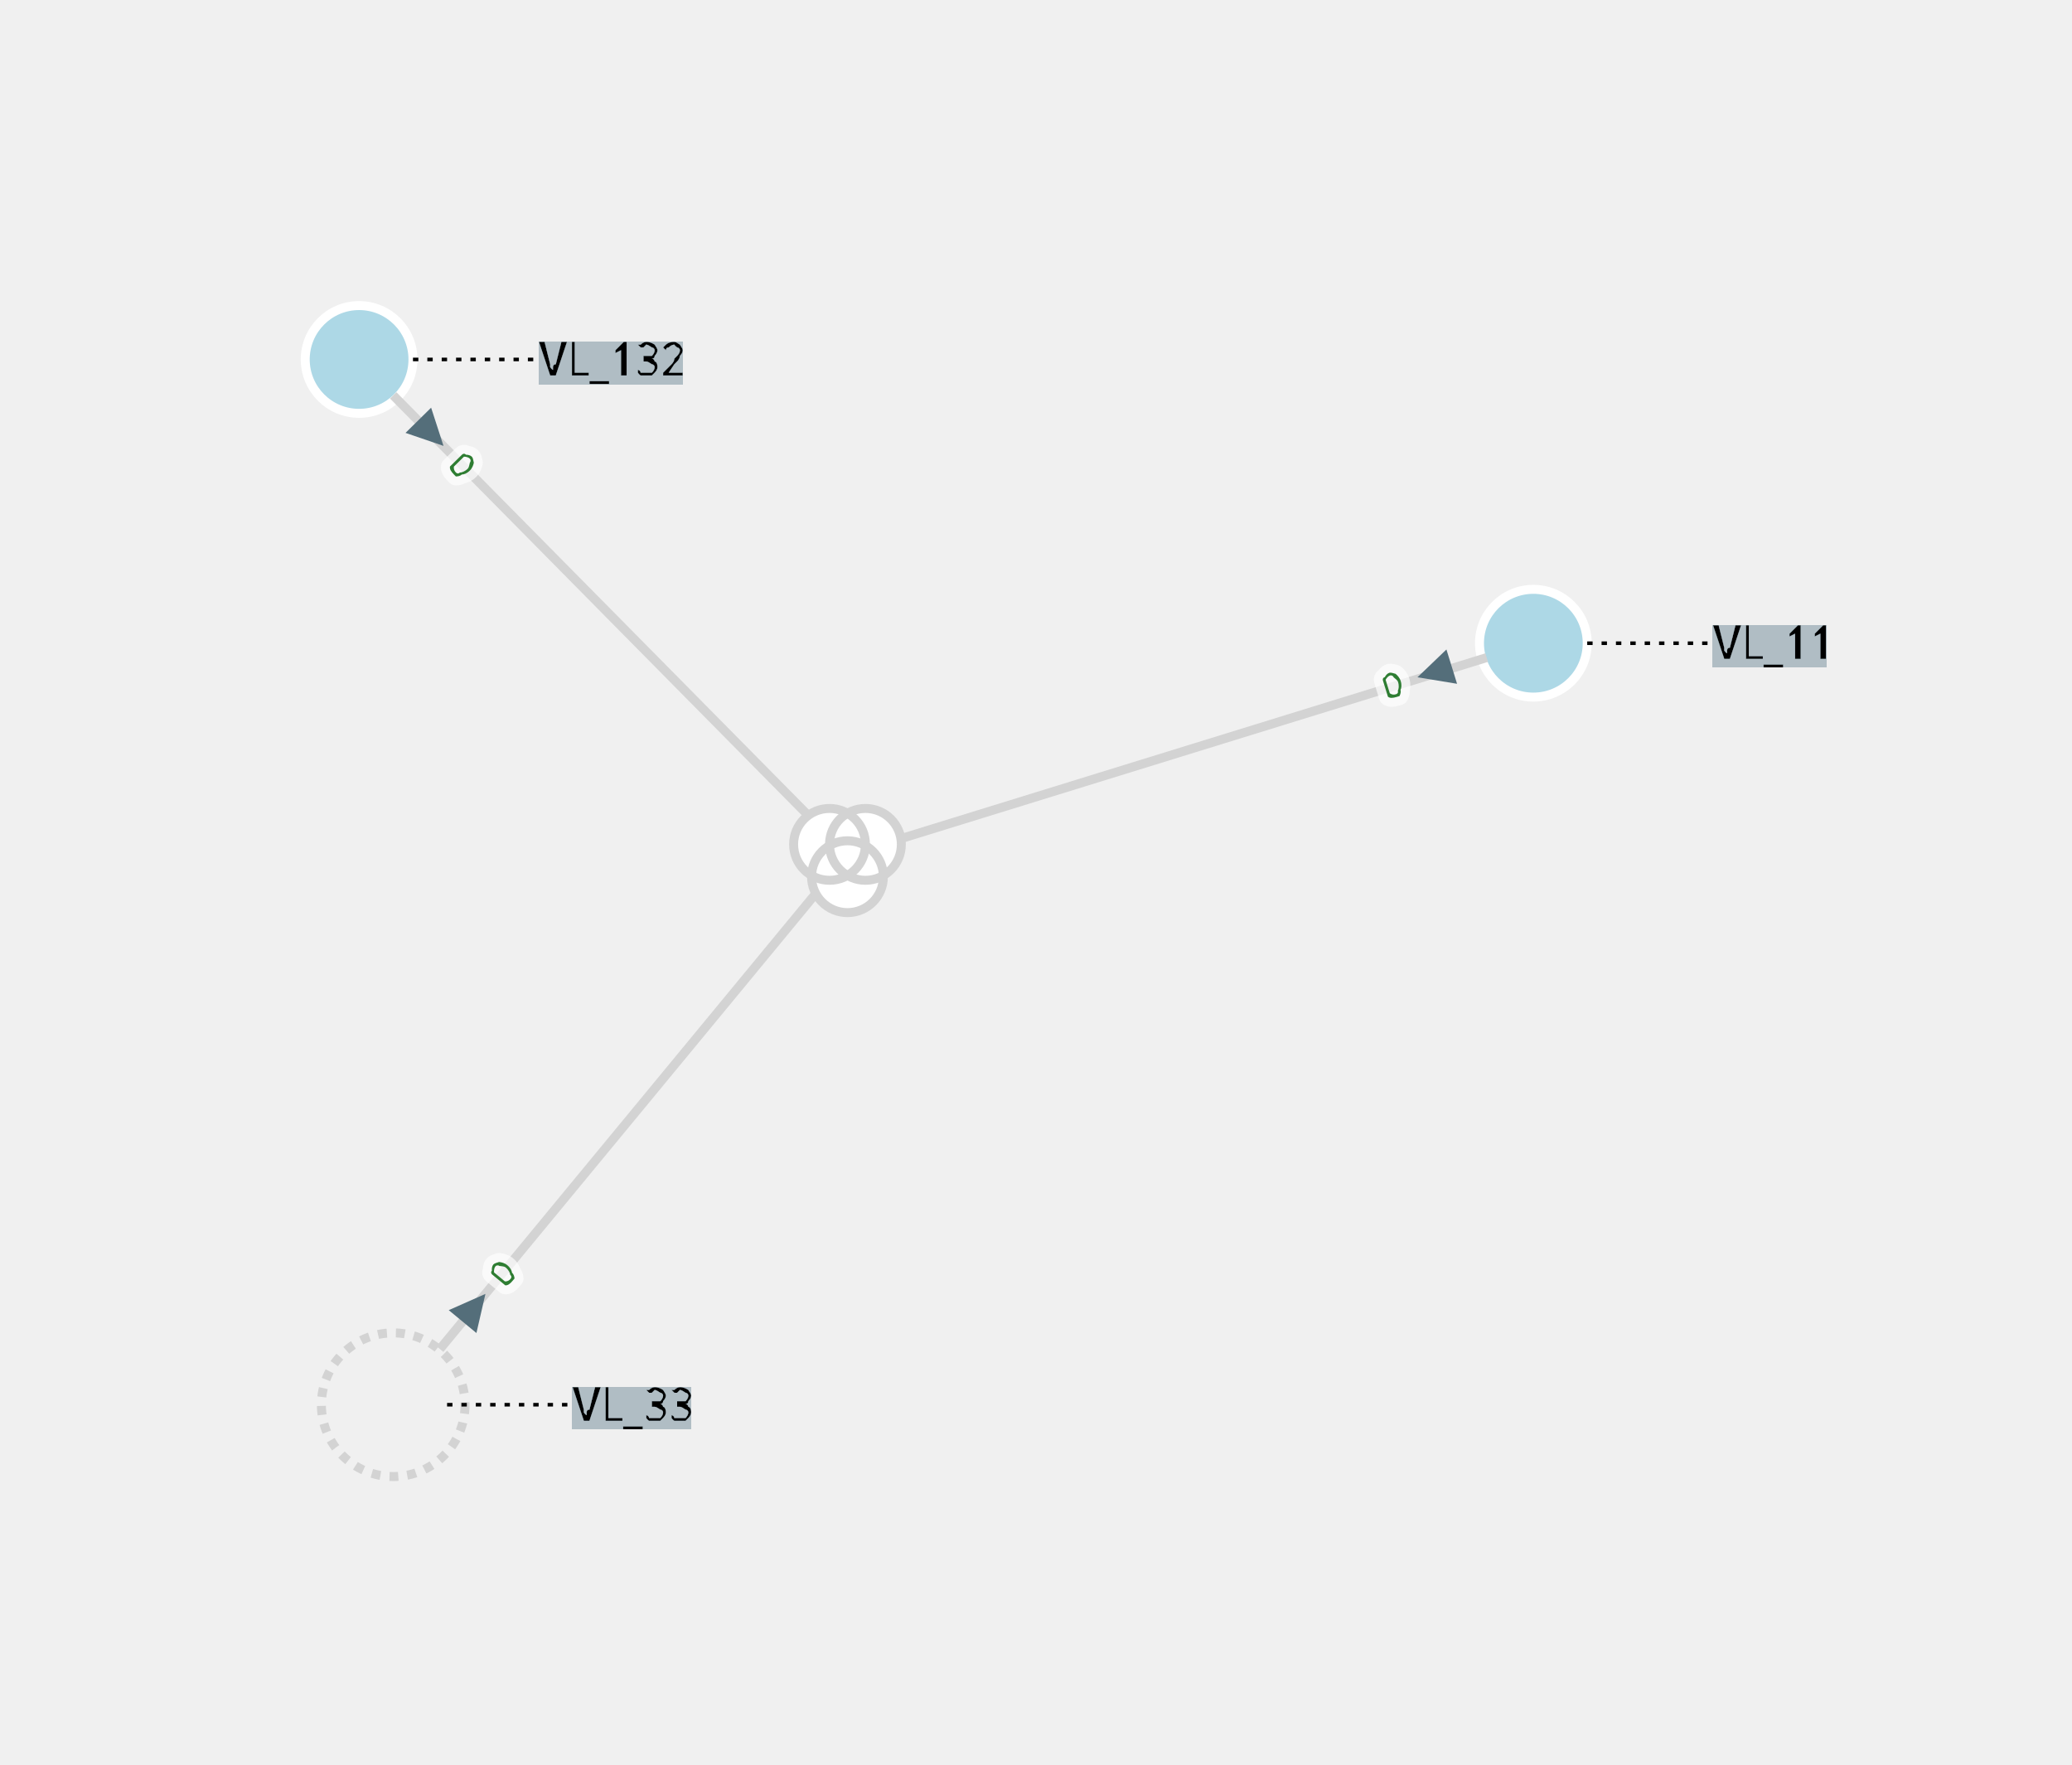
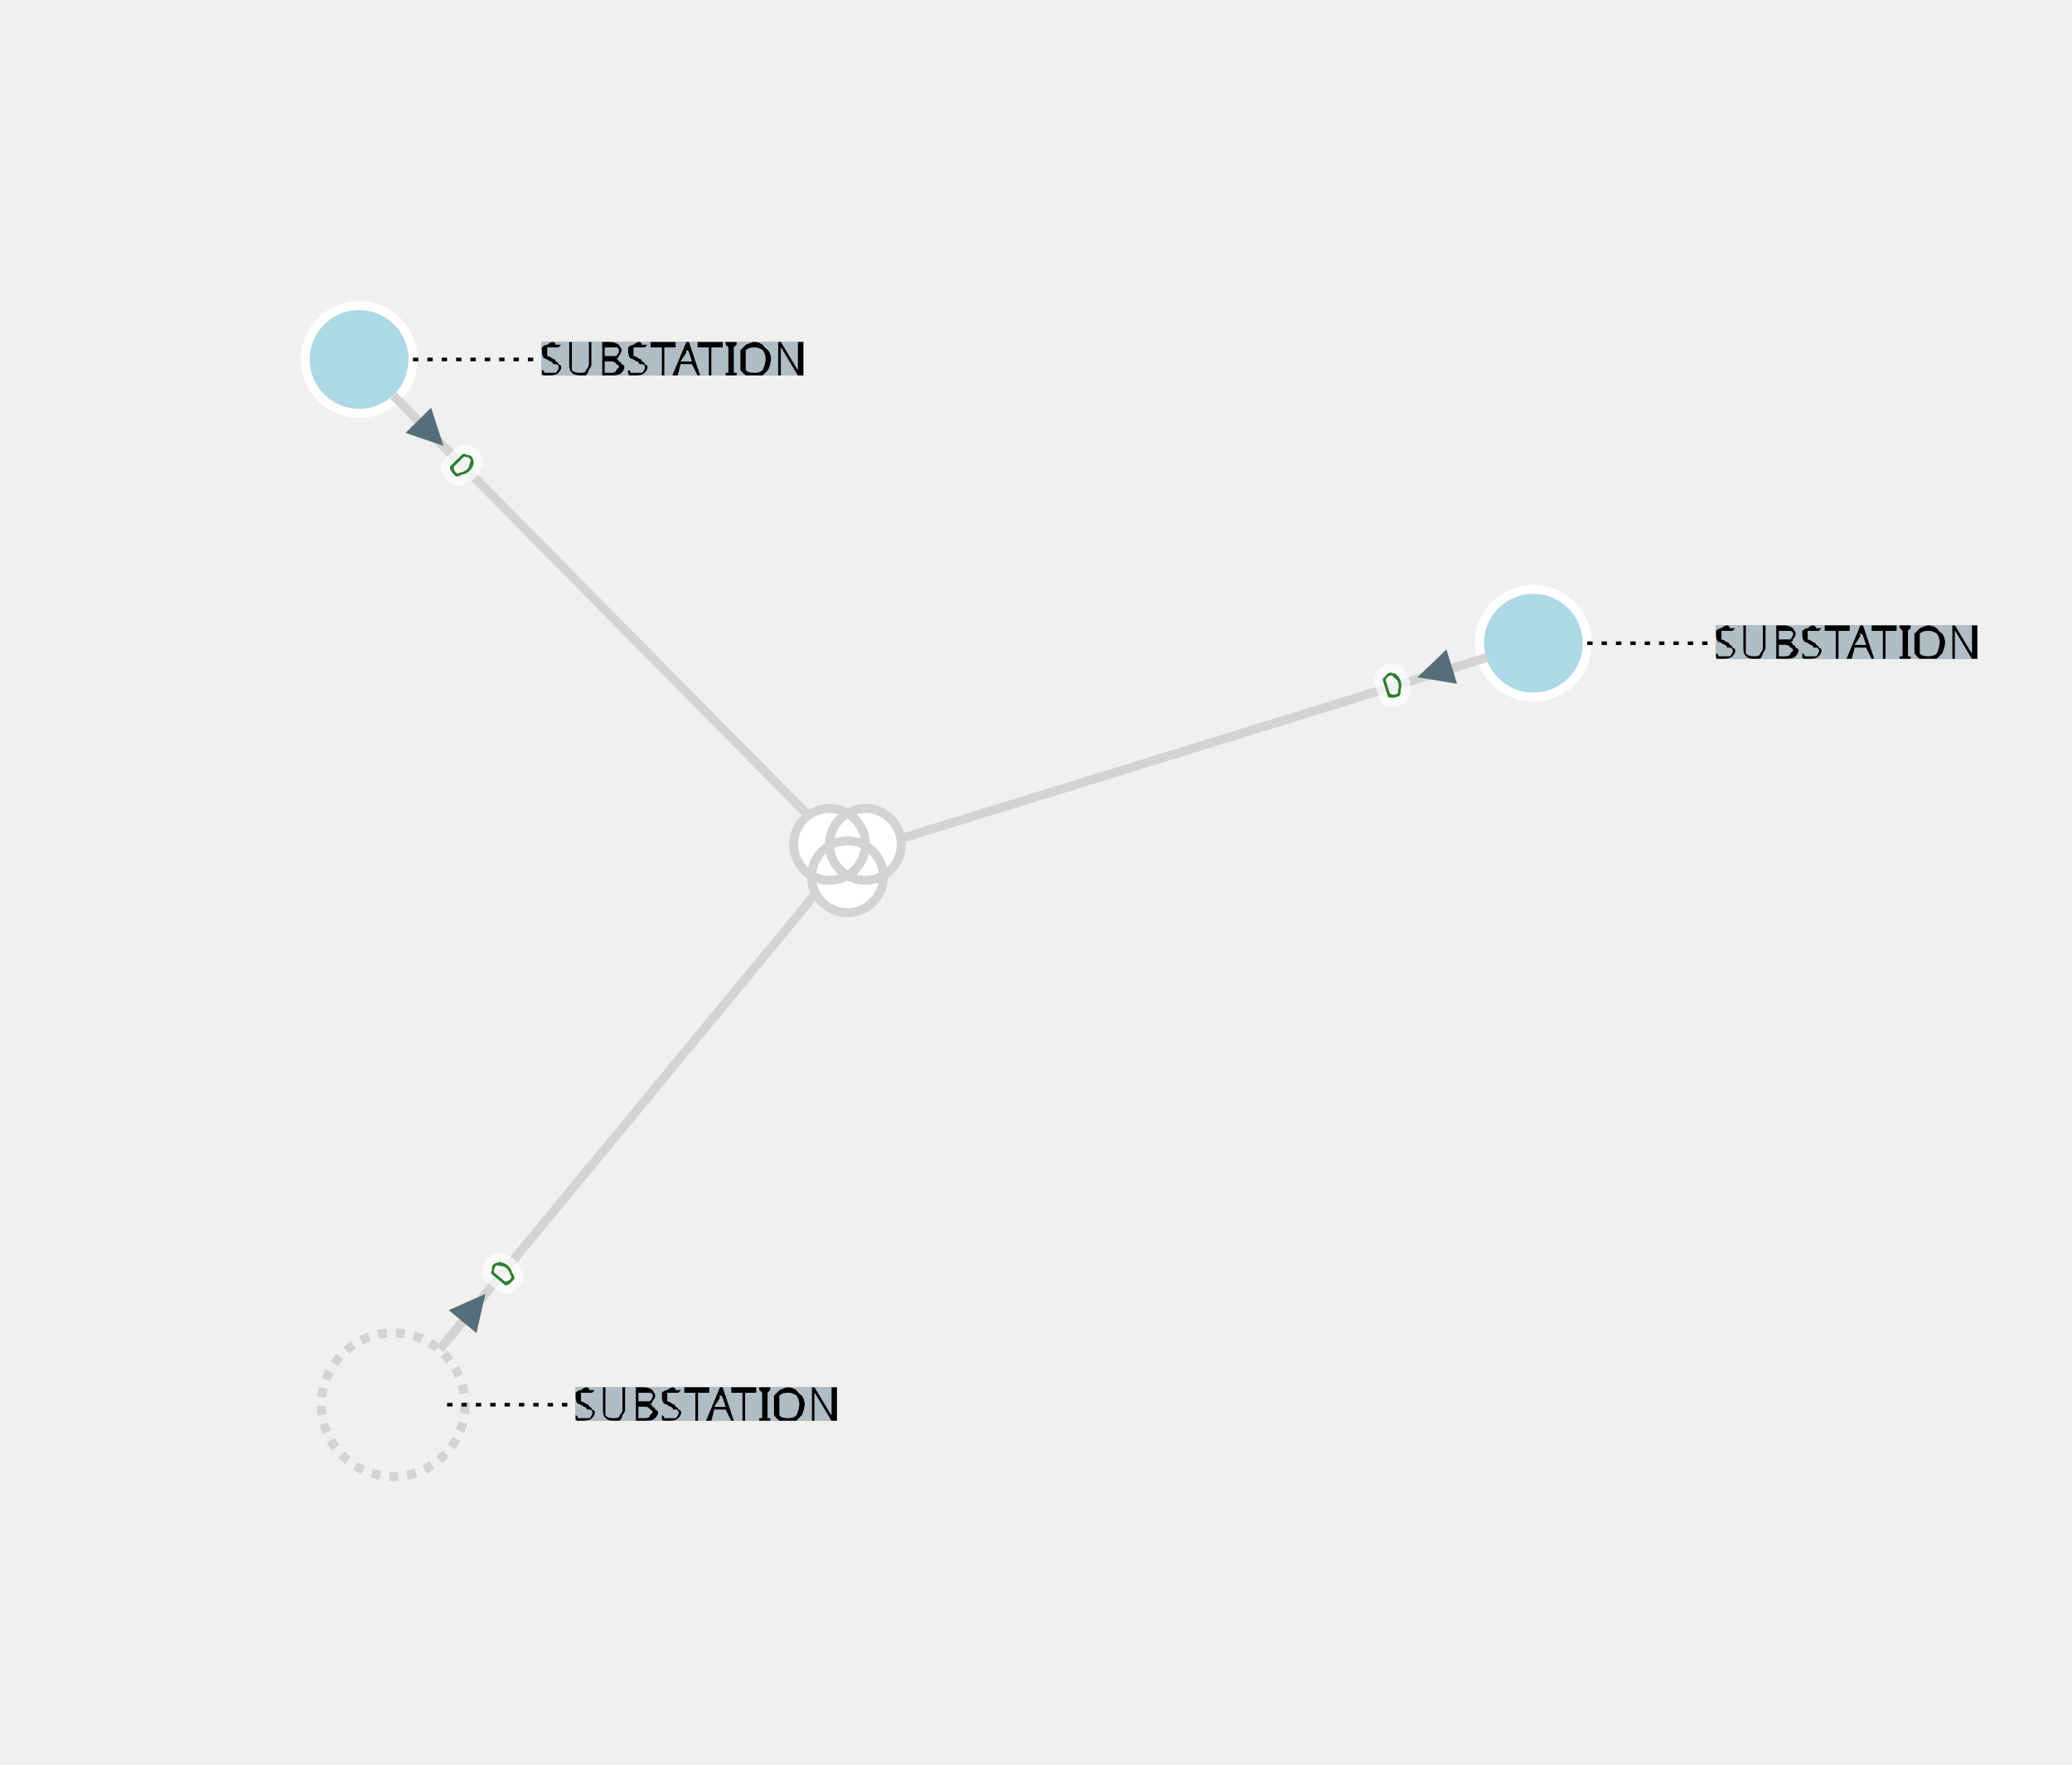
<svg xmlns="http://www.w3.org/2000/svg" width="800.00" height="680.96" viewBox="-3.99 -4.23 11.54 9.82">
  <style>
.nad-branch-edges polyline, .nad-branch-edges path {stroke: var(--nad-vl-color, lightgrey); stroke-width: 0.05; fill: none}
.nad-branch-edges circle {stroke: var(--nad-vl-color, lightgrey); stroke-width: 0.05; fill: white}
.nad-3wt-edges polyline {stroke: var(--nad-vl-color, lightgrey); stroke-width: 0.05; fill: none}
.nad-text-edges {stroke: black; stroke-width: 0.02; stroke-dasharray: .03,.05}
.nad-branch-edges .nad-disconnected polyline {stroke-dasharray: .1,.1}
.nad-vl-nodes circle, .nad-vl-nodes path {fill: var(--nad-vl-color, lightblue); stroke-width: 0.05; stroke: white; stroke-linejoin:round}
.nad-vl-nodes circle.nad-unknown-busnode {stroke: lightgrey; stroke-dasharray: .05,.05; fill: none}
.nad-hvdc-edge polyline.nad-hvdc {stroke: grey; stroke-width: 0.2}
.nad-3wt-nodes circle {stroke: var(--nad-vl-color, lightgrey); stroke-width: 0.05; fill: none}
.nad-3wt-bg circle {stroke: none; fill: white}
.nad-state-out .nad-arrow-in {visibility: hidden}
.nad-state-in .nad-arrow-out {visibility: hidden}
.nad-active path {stroke: none; fill: #546e7a}
.nad-active {visibility: visible}
.nad-reactive {visibility: hidden}
.nad-reactive path {stroke: none; fill: #0277bd}
.nad-text-background {flood-color: #90a4aeaa}
.nad-text-nodes {font: 0.25px "Verdana"; fill: black}
.nad-edge-infos text {font: 0.2px "Verdana"; dominant-baseline:middle; stroke: #FFFFFFAA; stroke-width: 0.1; stroke-linejoin:round; paint-order: stroke}
.nad-edge-infos .nad-state-in text {fill: #b71c1c}
.nad-edge-infos .nad-state-out text {fill: #2e7d32}
.nad-vl0to30 {--nad-vl-color: #AFB42B}
.nad-vl30to50 {--nad-vl-color: #EF9A9A}
.nad-vl50to70 {--nad-vl-color: #9C27B0}
.nad-vl70to120 {--nad-vl-color: #E65100}
.nad-vl120to180 {--nad-vl-color: #00ACC1}
.nad-vl180to300 {--nad-vl-color: #2E7D32}
.nad-vl300to500 {--nad-vl-color: #D32F2F}
.nad-branch-edges .nad-overload polyline, .nad-branch-edges .nad-overload path {animation: line-blink 3s infinite}
.nad-vl-nodes .nad-overvoltage {animation: node-over-blink 3s infinite}
.nad-vl-nodes .nad-undervoltage {animation: node-under-blink 3s infinite}

@keyframes line-blink {
  0%, 80%, 100% {stroke: var(--nad-vl-color, black); stroke-width: 0.05}
  40% {stroke: #FFEB3B; stroke-width: 0.15}
}
@keyframes node-over-blink {
  0%, 80%, 100% {stroke: white; stroke-width: 0.05}
  40% {stroke: #ff5722; stroke-width: 0.15}
}
@keyframes node-under-blink {
  0%, 80%, 100% {stroke: white; stroke-width: 0.05}
  40% {stroke: #00BCD4; stroke-width: 0.15}
}
</style>
  <defs>
    <filter id="textBgFilter" x="0" y="0" width="1" height="1">
      <feFlood class="nad-text-background" />
      <feComposite in="SourceGraphic" operator="over" />
    </filter>
  </defs>
  <g class="nad-vl-nodes">
-     <g transform="translate(-1.99,-2.23)" id="0" class="nad-vl120to180" title="VL_132">
+     <g transform="translate(-1.99,-2.23)" id="0" class="nad-vl120to180">
      <circle r="0.30" id="1" />
    </g>
-     <g transform="translate(-1.80,3.59)" id="2" class="nad-vl30to50" title="VL_33">
+     <g transform="translate(-1.80,3.59)" id="2" class="nad-vl30to50">
      <circle class="nad-unknown-busnode" r="0.40" />
    </g>
-     <g transform="translate(4.55,-0.65)" id="3" class="nad-vl0to30" title="VL_11">
+     <g transform="translate(4.55,-0.65)" id="3" class="nad-vl0to30">
      <circle r="0.30" id="4" />
    </g>
  </g>
  <g class="nad-branch-edges" />
  <g class="nad-3wt-edges">
-     <g id="6" class="nad-vl120to180" title="3WT">
+     <g id="6" class="nad-vl120to180">
      <polyline points="-1.80,-2.03 0.73,0.53" />
      <g class="nad-edge-infos" transform="translate(-1.59,-1.82)">
        <g class="nad-active nad-state-out">
          <g transform="rotate(135.46)">
            <path class="nad-arrow-in" d="M-0.1 -0.1 H0.1 L0 0.1z" />
            <path class="nad-arrow-out" d="M-0.1 0.1 H0.1 L0 -0.1z" />
          </g>
          <text transform="rotate(45.46)" x="0.19">0</text>
        </g>
        <g class="nad-reactive nad-state-out">
          <g transform="rotate(135.46)">
            <path class="nad-arrow-in" d="M-0.1 -0.1 H0.1 L0 0.1z" />
            <path class="nad-arrow-out" d="M-0.1 0.1 H0.1 L0 -0.1z" />
          </g>
          <text transform="rotate(45.46)" x="0.19">0</text>
        </g>
      </g>
    </g>
-     <g id="7" class="nad-disconnected nad-vl30to50" title="3WT">
+     <g id="7" class="nad-disconnected nad-vl30to50">
      <polyline points="-1.54,3.28 0.73,0.53" />
      <g class="nad-edge-infos" transform="translate(-1.35,3.05)">
        <g class="nad-active nad-state-out">
          <g transform="rotate(39.54)">
            <path class="nad-arrow-in" d="M-0.1 -0.1 H0.1 L0 0.1z" />
            <path class="nad-arrow-out" d="M-0.1 0.1 H0.1 L0 -0.1z" />
          </g>
          <text transform="rotate(-50.46)" x="0.19">0</text>
        </g>
        <g class="nad-reactive nad-state-out">
          <g transform="rotate(39.54)">
            <path class="nad-arrow-in" d="M-0.1 -0.1 H0.1 L0 0.1z" />
            <path class="nad-arrow-out" d="M-0.1 0.1 H0.1 L0 -0.1z" />
          </g>
          <text transform="rotate(-50.46)" x="0.19">0</text>
        </g>
      </g>
    </g>
-     <g id="8" class="nad-vl0to30" title="3WT">
+     <g id="8" class="nad-vl0to30">
      <polyline points="4.29,-0.57 0.73,0.53" />
      <g class="nad-edge-infos" transform="translate(4.00,-0.49)">
        <g class="nad-active nad-state-out">
          <g transform="rotate(-107.23)">
            <path class="nad-arrow-in" d="M-0.1 -0.1 H0.1 L0 0.1z" />
            <path class="nad-arrow-out" d="M-0.1 0.1 H0.1 L0 -0.1z" />
          </g>
          <text transform="rotate(-17.23)" x="-0.19" style="text-anchor:end">0</text>
        </g>
        <g class="nad-reactive nad-state-out">
          <g transform="rotate(-107.23)">
            <path class="nad-arrow-in" d="M-0.1 -0.1 H0.1 L0 0.1z" />
            <path class="nad-arrow-out" d="M-0.1 0.1 H0.1 L0 -0.1z" />
          </g>
          <text transform="rotate(-17.23)" x="-0.19" style="text-anchor:end">0</text>
        </g>
      </g>
    </g>
  </g>
  <g class="nad-3wt-nodes">
    <g transform="translate(0.73,0.53)">
      <g class="nad-3wt-bg">
        <circle cx="0.00" cy="0.12" r="0.20" />
        <circle cx="-0.10" cy="-0.06" r="0.20" />
        <circle cx="0.10" cy="-0.06" r="0.20" />
      </g>
      <circle class="nad-vl120to180" cx="0.00" cy="0.12" r="0.20" />
      <circle class="nad-disconnected nad-vl30to50" cx="-0.10" cy="-0.06" r="0.20" />
      <circle class="nad-vl0to30" cx="0.10" cy="-0.06" r="0.20" />
    </g>
  </g>
  <g class="nad-text-edges">
-     <polyline id="0_text_edge" points="-1.69,-2.23 -0.99,-2.23" />
-     <polyline id="2_text_edge" points="-1.50,3.59 -0.80,3.59" />
-     <polyline id="3_text_edge" points="4.85,-0.65 5.55,-0.65" />
+     <polyline id="0_edge" points="-1.69,-2.23 -0.99,-2.23" />
+     <polyline id="2_edge" points="-1.50,3.59 -0.80,3.59" />
+     <polyline id="3_edge" points="4.85,-0.65 5.55,-0.65" />
  </g>
  <g class="nad-text-nodes">
-     <text filter="url(#textBgFilter)" x="-0.99" y="-2.23" style="dominant-baseline:middle">VL_132</text>
-     <text filter="url(#textBgFilter)" x="-0.80" y="3.59" style="dominant-baseline:middle">VL_33</text>
-     <text filter="url(#textBgFilter)" x="5.55" y="-0.65" style="dominant-baseline:middle">VL_11</text>
+     <text filter="url(#textBgFilter)" y="-2.23" style="dominant-baseline:middle" x="-0.99">SUBSTATION</text>
+     <text filter="url(#textBgFilter)" y="3.59" style="dominant-baseline:middle" x="-0.80">SUBSTATION</text>
+     <text filter="url(#textBgFilter)" y="-0.65" style="dominant-baseline:middle" x="5.55">SUBSTATION</text>
  </g>
</svg>
